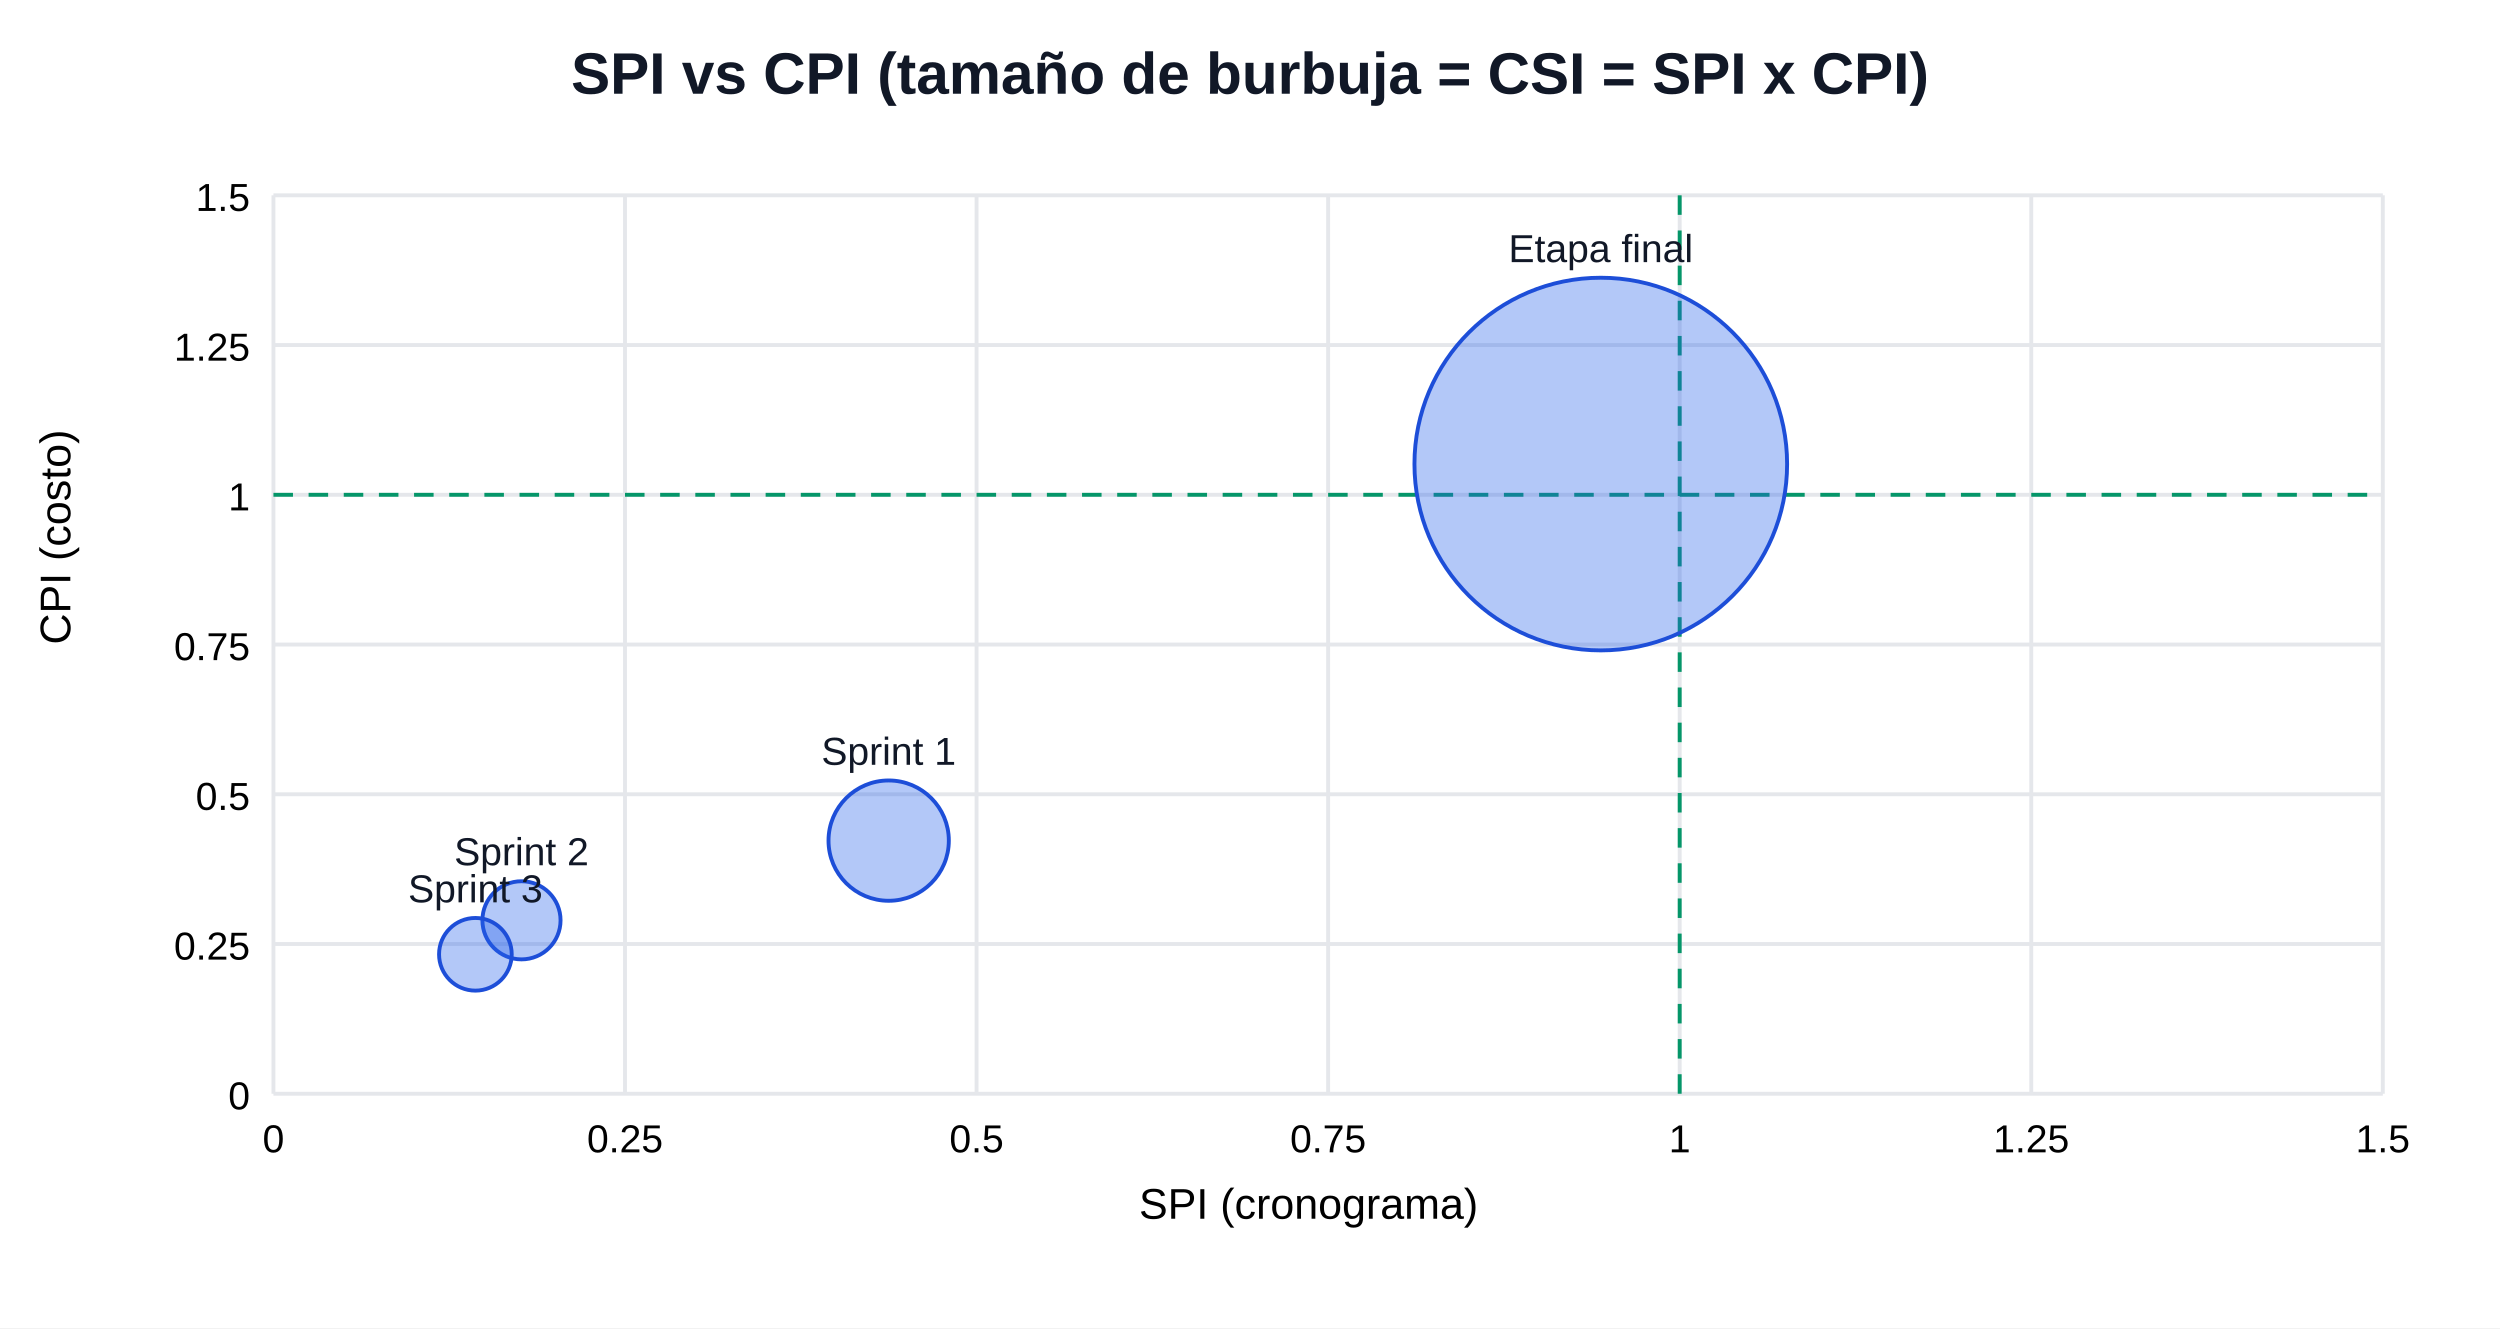
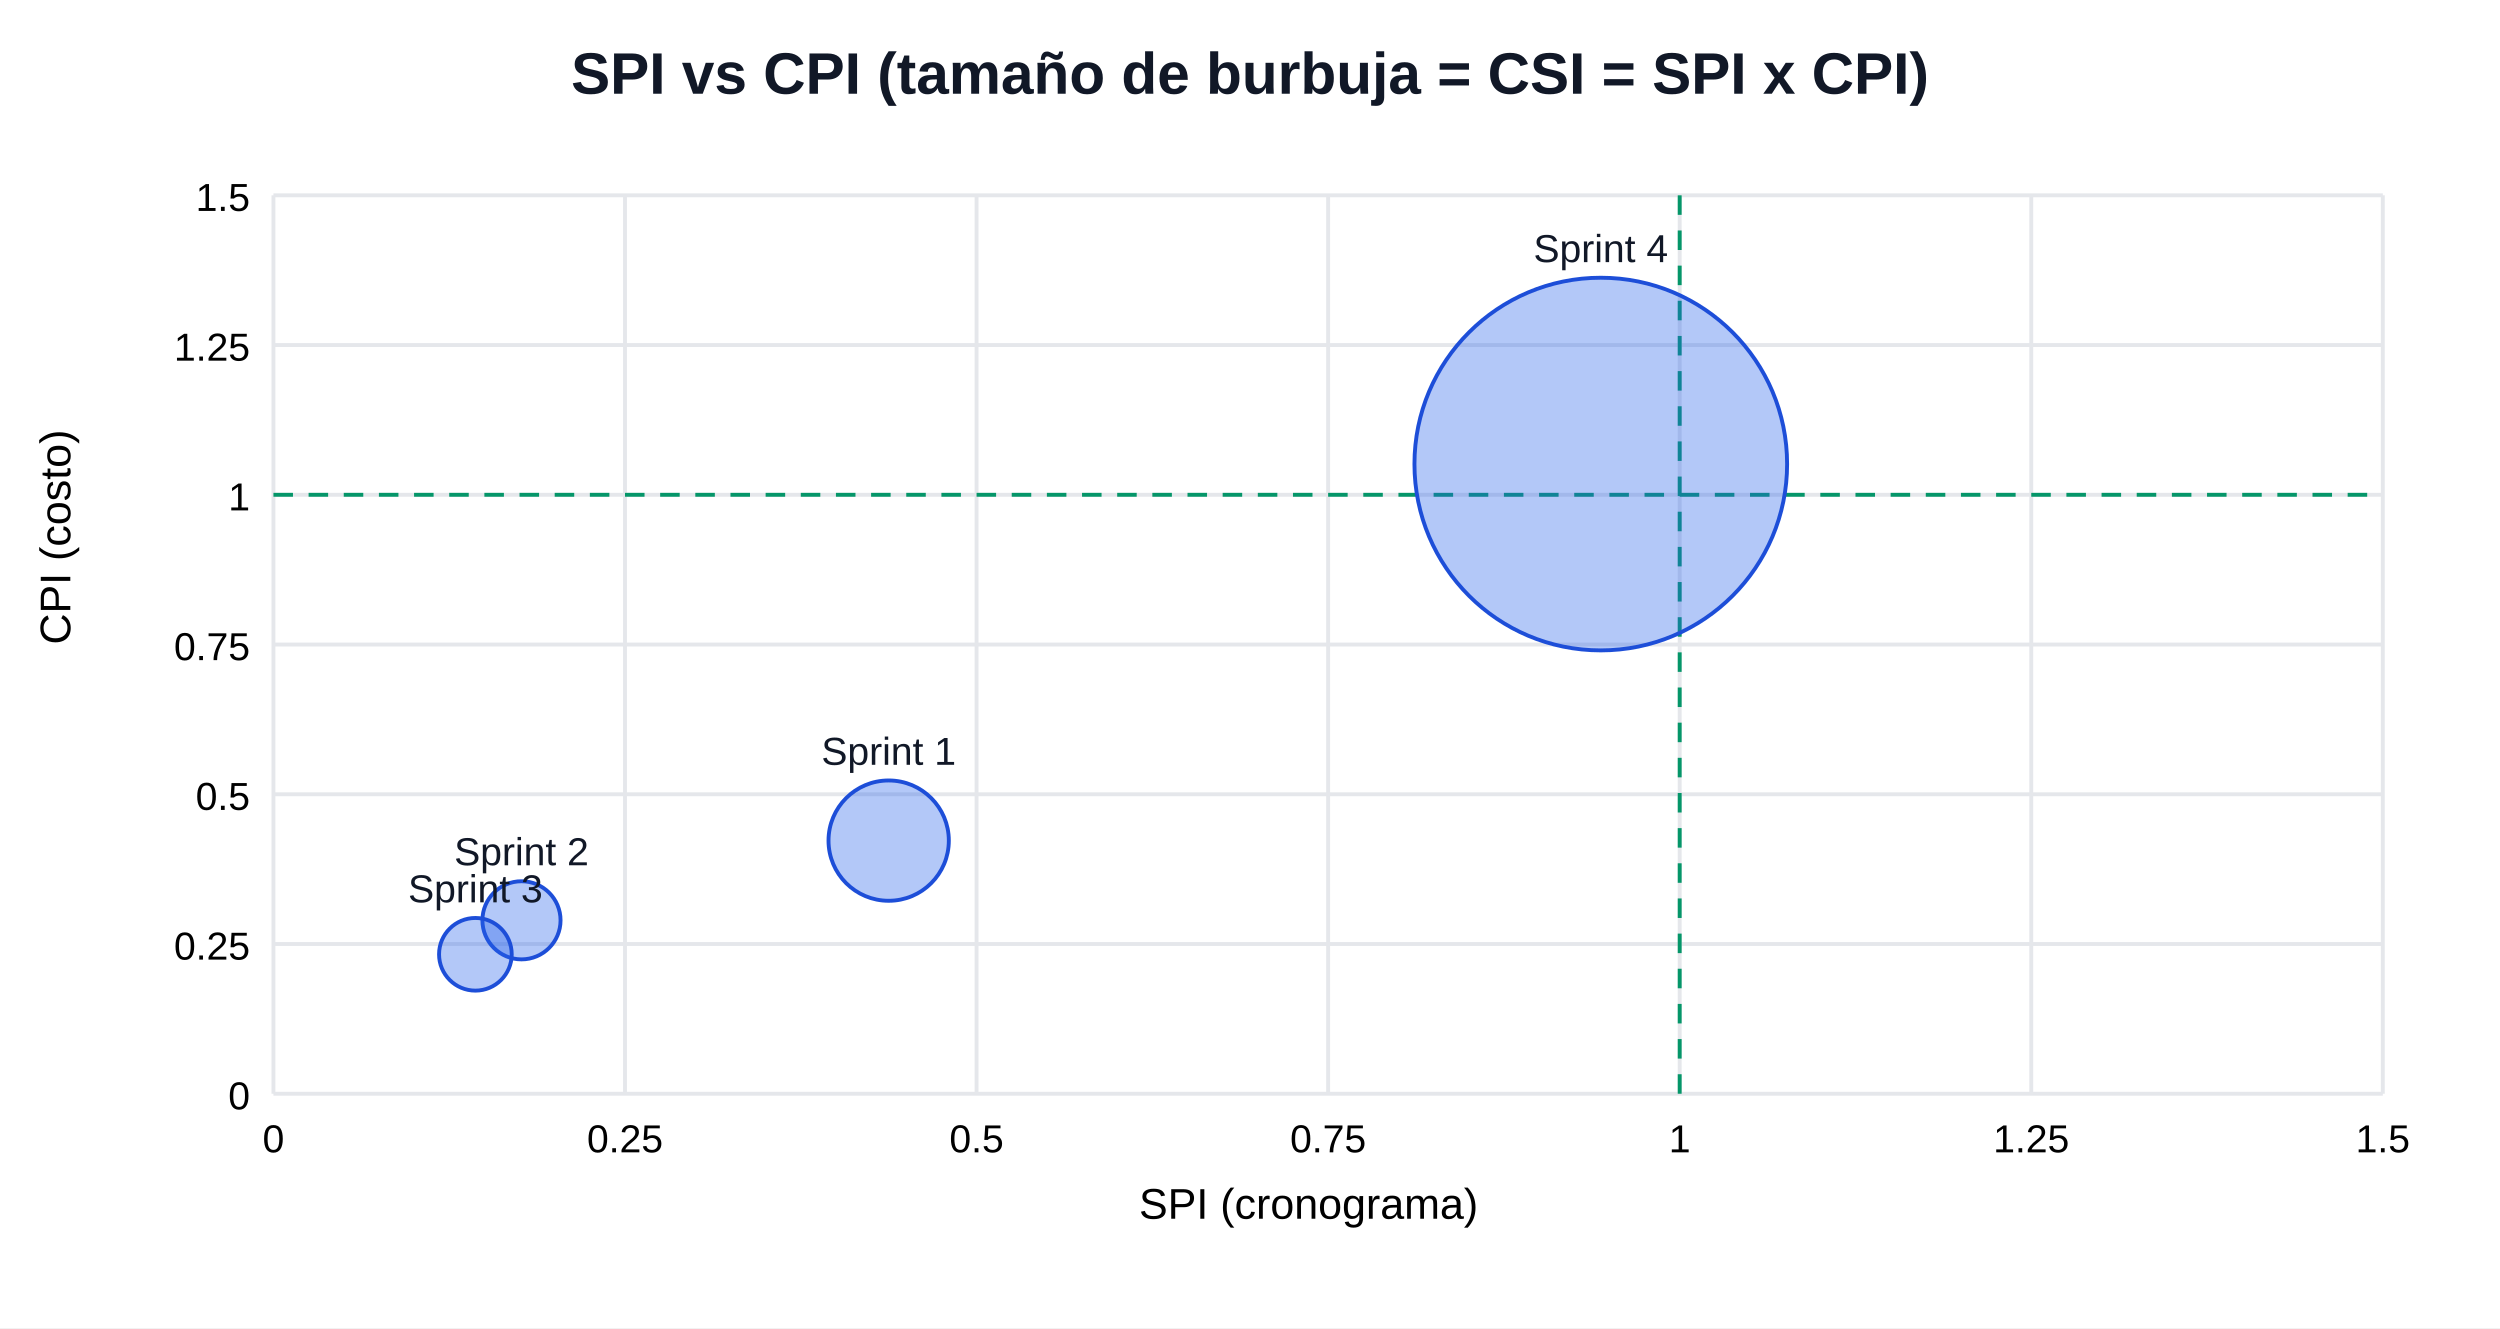
<svg xmlns="http://www.w3.org/2000/svg" viewBox="0 0 640 340" width="640" height="340" font-family="Arial, sans-serif" role="img" aria-label="SPI vs CPI (tamaño de burbuja = CSI = SPI x CPI)">
  <rect width="640" height="340" fill="#ffffff" />
  <text x="320.0" y="24" text-anchor="middle" font-size="15" font-weight="bold" fill="#111827">SPI vs CPI (tamaño de burbuja = CSI = SPI x CPI)</text>
  <line x1="70.0" y1="50" x2="70.0" y2="280" stroke="#e5e7eb" />
  <text x="70.0" y="295" text-anchor="middle" font-size="10">0</text>
  <line x1="70" y1="280.0" x2="610" y2="280.0" stroke="#e5e7eb" />
  <text x="64" y="284.0" text-anchor="end" font-size="10">0</text>
  <line x1="160.0" y1="50" x2="160.0" y2="280" stroke="#e5e7eb" />
  <text x="160.0" y="295" text-anchor="middle" font-size="10">0.25</text>
  <line x1="70" y1="241.667" x2="610" y2="241.667" stroke="#e5e7eb" />
  <text x="64" y="245.667" text-anchor="end" font-size="10">0.25</text>
  <line x1="250.0" y1="50" x2="250.0" y2="280" stroke="#e5e7eb" />
  <text x="250.0" y="295" text-anchor="middle" font-size="10">0.5</text>
  <line x1="70" y1="203.333" x2="610" y2="203.333" stroke="#e5e7eb" />
  <text x="64" y="207.333" text-anchor="end" font-size="10">0.5</text>
  <line x1="340.0" y1="50" x2="340.0" y2="280" stroke="#e5e7eb" />
  <text x="340.0" y="295" text-anchor="middle" font-size="10">0.75</text>
  <line x1="70" y1="165.0" x2="610" y2="165.0" stroke="#e5e7eb" />
  <text x="64" y="169.0" text-anchor="end" font-size="10">0.75</text>
  <line x1="430.0" y1="50" x2="430.0" y2="280" stroke="#e5e7eb" />
  <text x="430.0" y="295" text-anchor="middle" font-size="10">1</text>
  <line x1="70" y1="126.667" x2="610" y2="126.667" stroke="#e5e7eb" />
  <text x="64" y="130.667" text-anchor="end" font-size="10">1</text>
  <line x1="520.0" y1="50" x2="520.0" y2="280" stroke="#e5e7eb" />
  <text x="520.0" y="295" text-anchor="middle" font-size="10">1.25</text>
  <line x1="70" y1="88.333" x2="610" y2="88.333" stroke="#e5e7eb" />
  <text x="64" y="92.333" text-anchor="end" font-size="10">1.25</text>
  <line x1="610.0" y1="50" x2="610.0" y2="280" stroke="#e5e7eb" />
  <text x="610.0" y="295" text-anchor="middle" font-size="10">1.5</text>
  <line x1="70" y1="50.0" x2="610" y2="50.0" stroke="#e5e7eb" />
  <text x="64" y="54.0" text-anchor="end" font-size="10">1.5</text>
  <line x1="430.0" y1="50" x2="430.0" y2="280" stroke="#059669" stroke-dasharray="5 4" />
  <line x1="70" y1="126.667" x2="610" y2="126.667" stroke="#059669" stroke-dasharray="5 4" />
  <text x="335.0" y="312" text-anchor="middle" font-size="11">SPI (cronograma)</text>
  <text x="18" y="165.0" font-size="11" transform="rotate(-90 18 165.0)">CPI (costo)</text>
  <circle cx="227.5" cy="215.2" r="15.4" fill="#2563eb" fill-opacity="0.35" stroke="#1d4ed8" />
  <text x="227.5" y="195.8" text-anchor="middle" font-size="10" fill="#111827">Sprint 1</text>
  <circle cx="133.5" cy="235.6" r="10.0" fill="#2563eb" fill-opacity="0.35" stroke="#1d4ed8" />
  <text x="133.5" y="221.5" text-anchor="middle" font-size="10" fill="#111827">Sprint 2</text>
  <circle cx="121.7" cy="244.3" r="9.3" fill="#2563eb" fill-opacity="0.35" stroke="#1d4ed8" />
  <text x="121.7" y="231.0" text-anchor="middle" font-size="10" fill="#111827">Sprint 3</text>
  <circle cx="409.8" cy="118.8" r="47.7" fill="#2563eb" fill-opacity="0.35" stroke="#1d4ed8" />
-   <text x="409.8" y="67.1" text-anchor="middle" font-size="10" fill="#111827">Etapa final</text>
+   <text x="409.8" y="67.1" text-anchor="middle" font-size="10" fill="#111827">Sprint 4</text>
</svg>
